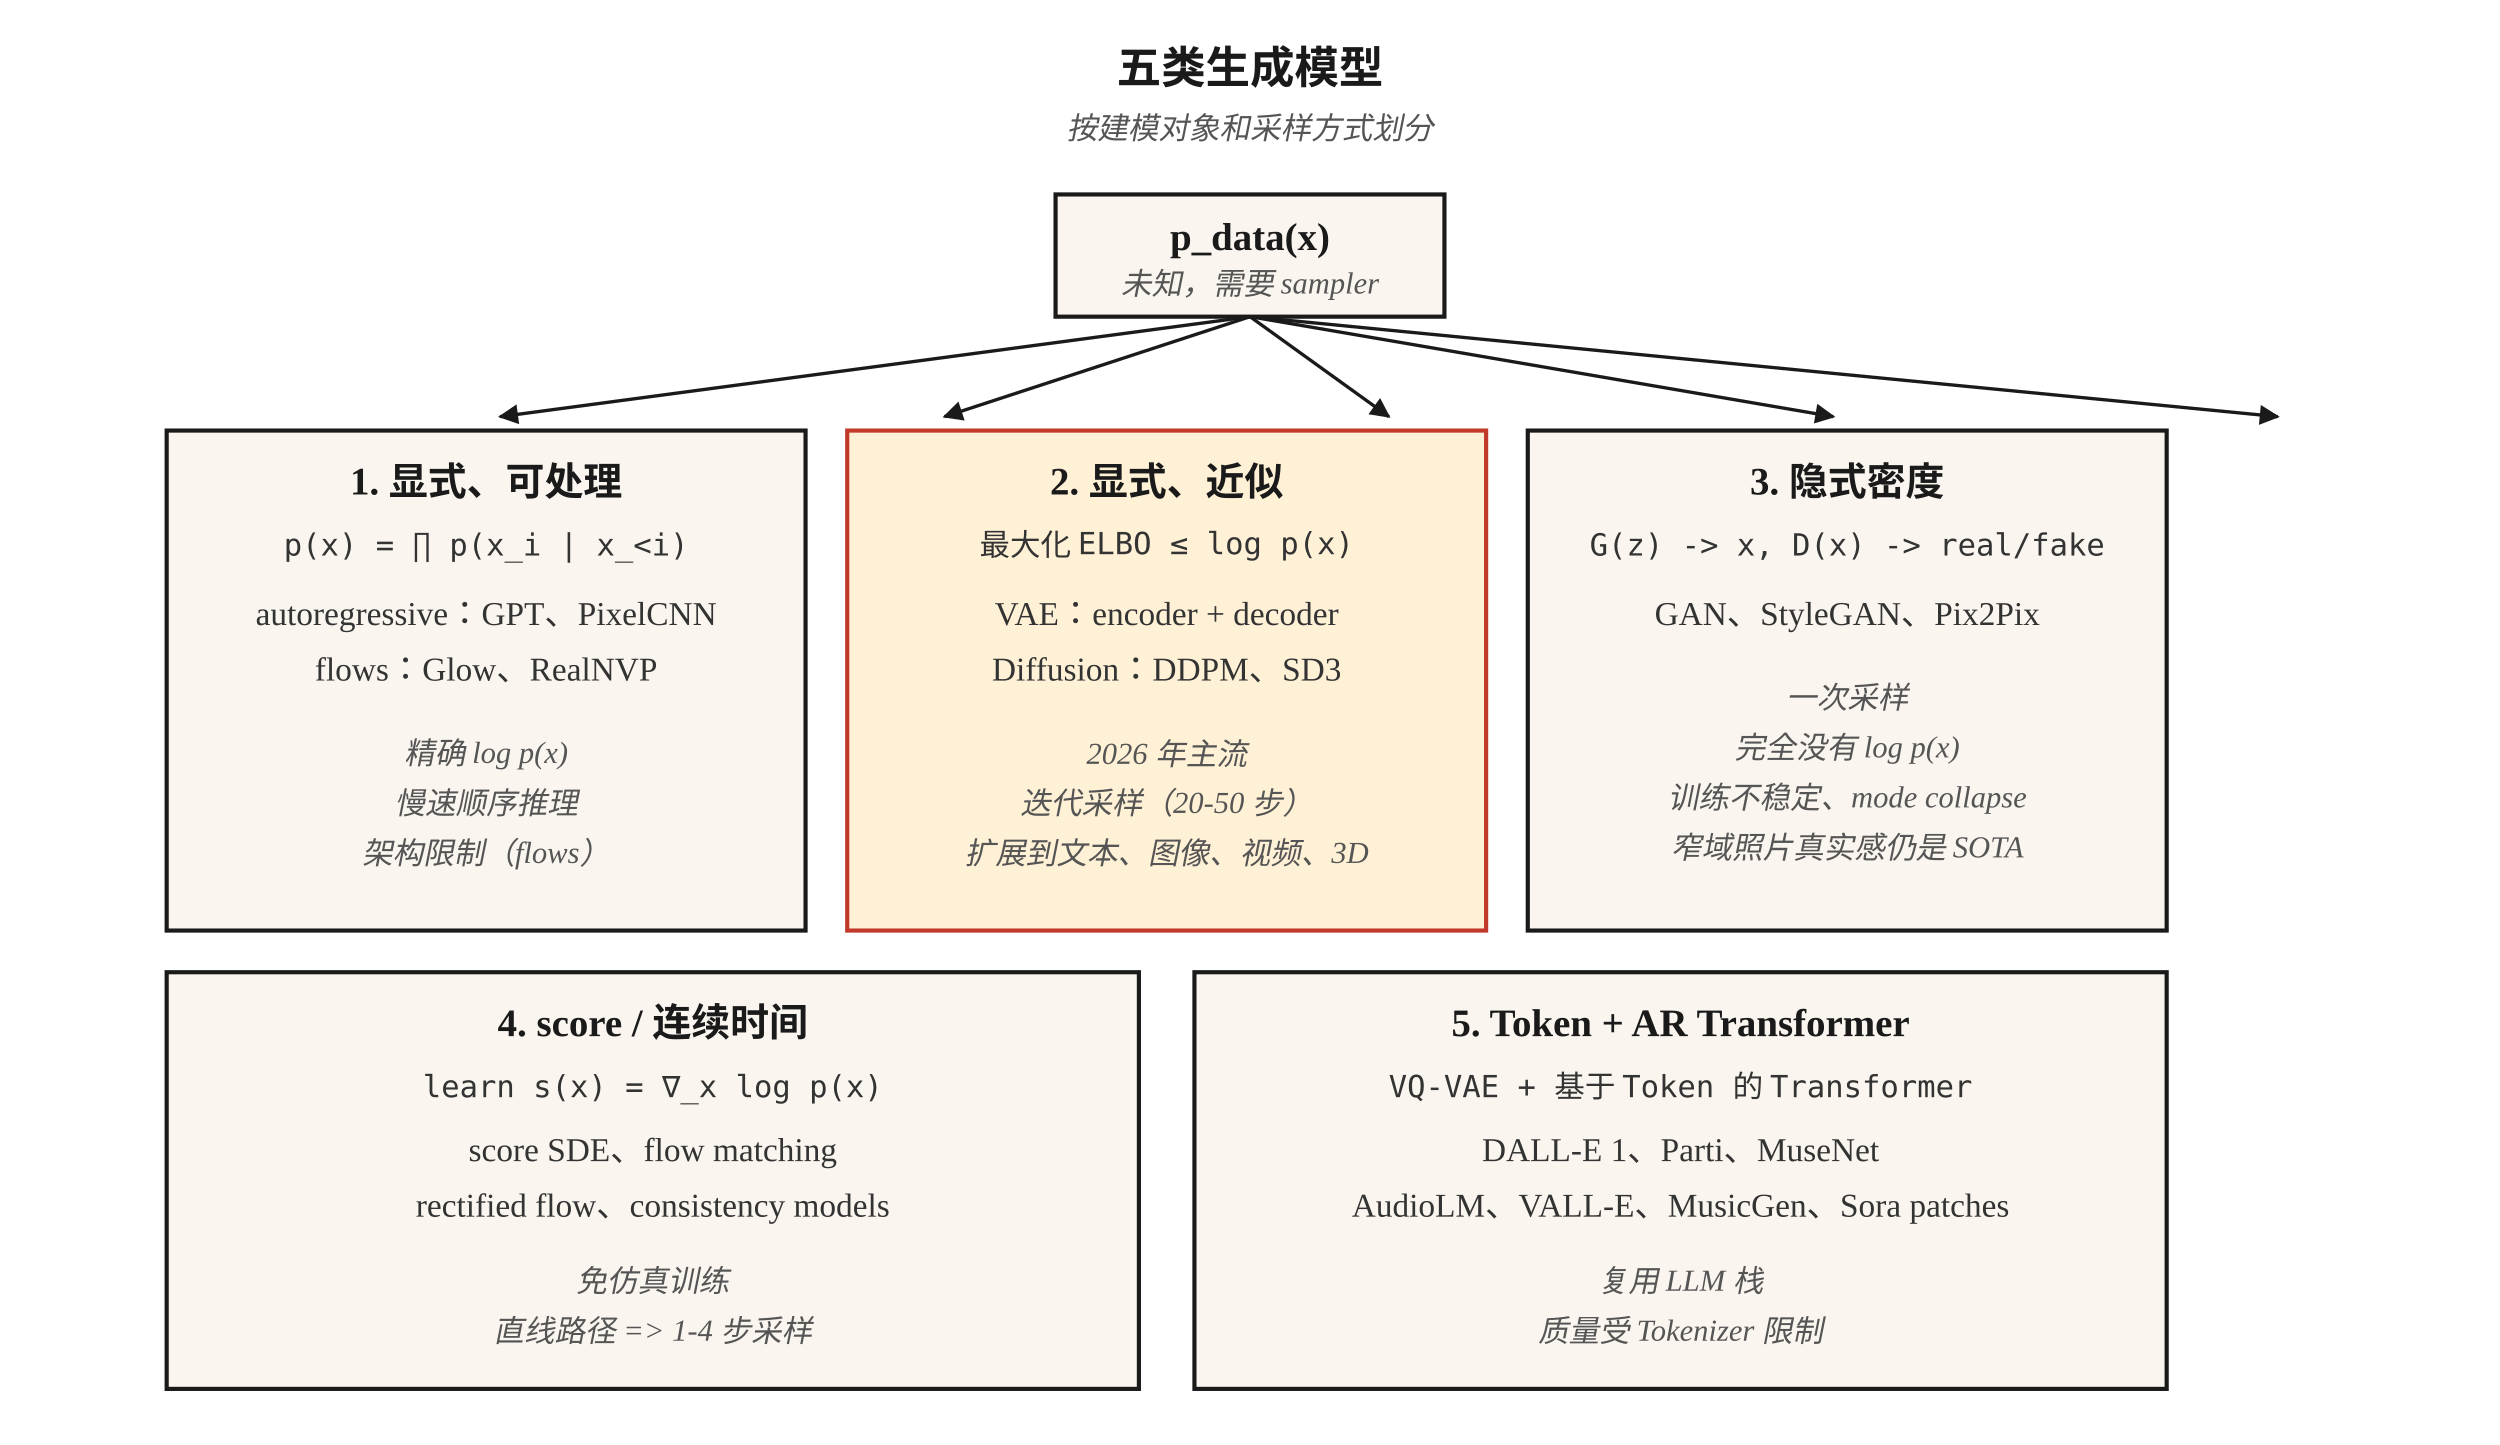
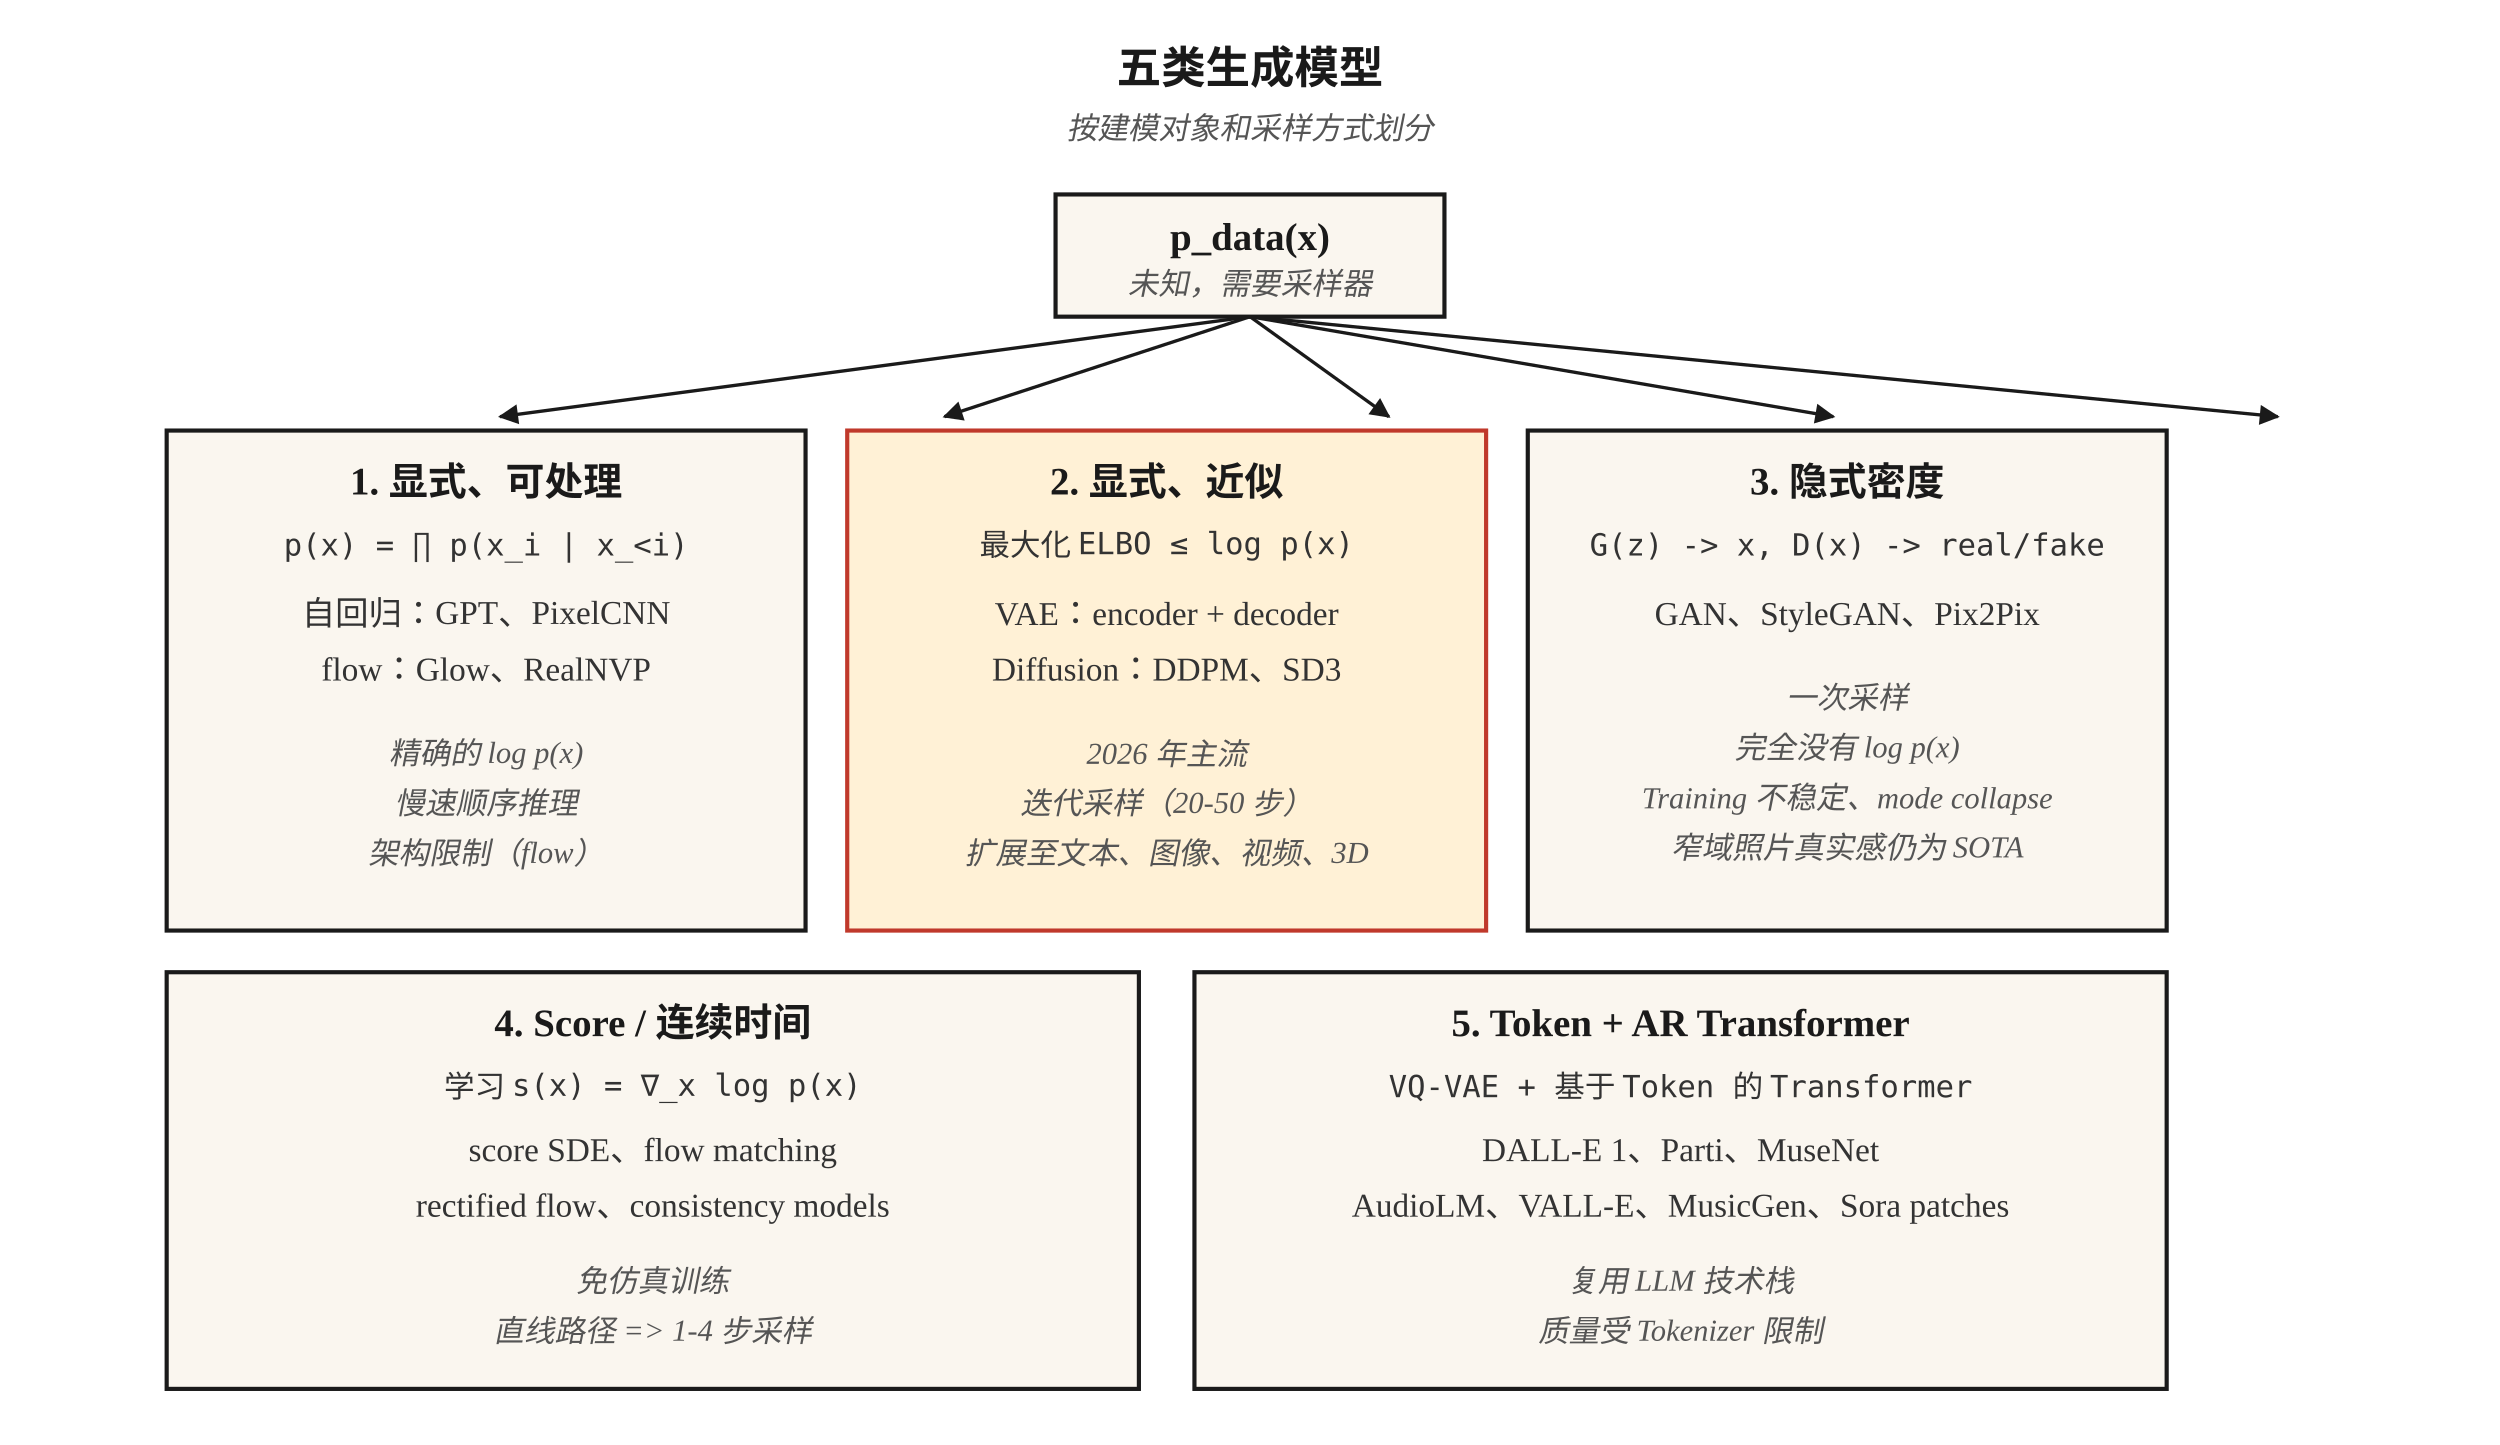
<svg xmlns="http://www.w3.org/2000/svg" viewBox="0 0 900 520" font-family="Georgia, 'Times New Roman', serif">
  <defs>
    <marker id="arrow" viewBox="0 0 10 10" refX="9" refY="5" markerWidth="6" markerHeight="6" orient="auto">
      <path d="M0,0 L10,5 L0,10 z" fill="#1a1a1a" />
    </marker>
    <style>
      .box { fill: #faf6ef; stroke: #1a1a1a; stroke-width: 1.5; }
      .hot { fill: #fff1d6; stroke: #c0392b; stroke-width: 1.5; }
      .label { font-size: 14px; font-weight: 600; fill: #1a1a1a; }
      .content { font-size: 12px; fill: #333; }
      .mono { font-size: 11px; fill: #333; font-family: 'Menlo', monospace; }
      .caption { font-size: 11px; fill: #555; font-style: italic; }
      .title { font-size: 16px; font-weight: 700; fill: #1a1a1a; }
    </style>
  </defs>
  <text x="450" y="30" text-anchor="middle" class="title">五类生成模型</text>
  <text x="450" y="50" text-anchor="middle" class="caption">按建模对象和采样方式划分</text>
  <rect x="380" y="70" width="140" height="44" class="box" />
  <text x="450" y="90" text-anchor="middle" class="label">p_data(x)</text>
-   <text x="450" y="106" text-anchor="middle" class="caption">未知，需要 sampler</text>
+   <text x="450" y="106" text-anchor="middle" class="caption">未知，需要采样器</text>
  <line x1="450" y1="114" x2="180" y2="150" stroke="#1a1a1a" stroke-width="1.2" marker-end="url(#arrow)" />
  <line x1="450" y1="114" x2="340" y2="150" stroke="#1a1a1a" stroke-width="1.2" marker-end="url(#arrow)" />
  <line x1="450" y1="114" x2="500" y2="150" stroke="#1a1a1a" stroke-width="1.2" marker-end="url(#arrow)" />
  <line x1="450" y1="114" x2="660" y2="150" stroke="#1a1a1a" stroke-width="1.2" marker-end="url(#arrow)" />
  <line x1="450" y1="114" x2="820" y2="150" stroke="#1a1a1a" stroke-width="1.2" marker-end="url(#arrow)" />
  <rect x="60" y="155" width="230" height="180" class="box" />
  <text x="175" y="178" text-anchor="middle" class="label">1. 显式、可处理</text>
  <text x="175" y="200" text-anchor="middle" class="mono">p(x) = ∏ p(x_i | x_&lt;i)</text>
-   <text x="175" y="225" text-anchor="middle" class="content">autoregressive：GPT、PixelCNN</text>
-   <text x="175" y="245" text-anchor="middle" class="content">flows：Glow、RealNVP</text>
-   <text x="175" y="275" text-anchor="middle" class="caption">精确 log p(x)</text>
+   <text x="175" y="225" text-anchor="middle" class="content">自回归：GPT、PixelCNN</text>
+   <text x="175" y="245" text-anchor="middle" class="content">flow：Glow、RealNVP</text>
+   <text x="175" y="275" text-anchor="middle" class="caption">精确的 log p(x)</text>
  <text x="175" y="293" text-anchor="middle" class="caption">慢速顺序推理</text>
-   <text x="175" y="311" text-anchor="middle" class="caption">架构限制（flows）</text>
+   <text x="175" y="311" text-anchor="middle" class="caption">架构限制（flow）</text>
  <rect x="305" y="155" width="230" height="180" class="hot" />
  <text x="420" y="178" text-anchor="middle" class="label">2. 显式、近似</text>
  <text x="420" y="200" text-anchor="middle" class="mono">最大化 ELBO ≤ log p(x)</text>
  <text x="420" y="225" text-anchor="middle" class="content">VAE：encoder + decoder</text>
  <text x="420" y="245" text-anchor="middle" class="content">Diffusion：DDPM、SD3</text>
  <text x="420" y="275" text-anchor="middle" class="caption">2026 年主流</text>
  <text x="420" y="293" text-anchor="middle" class="caption">迭代采样（20-50 步）</text>
-   <text x="420" y="311" text-anchor="middle" class="caption">扩展到文本、图像、视频、3D</text>
+   <text x="420" y="311" text-anchor="middle" class="caption">扩展至文本、图像、视频、3D</text>
  <rect x="550" y="155" width="230" height="180" class="box" />
  <text x="665" y="178" text-anchor="middle" class="label">3. 隐式密度</text>
  <text x="665" y="200" text-anchor="middle" class="mono">G(z) -&gt; x,  D(x) -&gt; real/fake</text>
  <text x="665" y="225" text-anchor="middle" class="content">GAN、StyleGAN、Pix2Pix</text>
  <text x="665" y="255" text-anchor="middle" class="caption">一次采样</text>
  <text x="665" y="273" text-anchor="middle" class="caption">完全没有 log p(x)</text>
-   <text x="665" y="291" text-anchor="middle" class="caption">训练不稳定、mode collapse</text>
-   <text x="665" y="309" text-anchor="middle" class="caption">窄域照片真实感仍是 SOTA</text>
+   <text x="665" y="291" text-anchor="middle" class="caption">Training 不稳定、mode collapse</text>
+   <text x="665" y="309" text-anchor="middle" class="caption">窄域照片真实感仍为 SOTA</text>
  <rect x="60" y="350" width="350" height="150" class="box" />
-   <text x="235" y="373" text-anchor="middle" class="label">4. score / 连续时间</text>
-   <text x="235" y="395" text-anchor="middle" class="mono">learn s(x) = ∇_x log p(x)</text>
+   <text x="235" y="373" text-anchor="middle" class="label">4. Score / 连续时间</text>
+   <text x="235" y="395" text-anchor="middle" class="mono">学习 s(x) = ∇_x log p(x)</text>
  <text x="235" y="418" text-anchor="middle" class="content">score SDE、flow matching</text>
  <text x="235" y="438" text-anchor="middle" class="content">rectified flow、consistency models</text>
  <text x="235" y="465" text-anchor="middle" class="caption">免仿真训练</text>
  <text x="235" y="483" text-anchor="middle" class="caption">直线路径 =&gt; 1-4 步采样</text>
  <rect x="430" y="350" width="350" height="150" class="box" />
  <text x="605" y="373" text-anchor="middle" class="label">5. Token + AR Transformer</text>
  <text x="605" y="395" text-anchor="middle" class="mono">VQ-VAE + 基于 Token 的 Transformer</text>
  <text x="605" y="418" text-anchor="middle" class="content">DALL-E 1、Parti、MuseNet</text>
  <text x="605" y="438" text-anchor="middle" class="content">AudioLM、VALL-E、MusicGen、Sora patches</text>
-   <text x="605" y="465" text-anchor="middle" class="caption">复用 LLM 栈</text>
+   <text x="605" y="465" text-anchor="middle" class="caption">复用 LLM 技术栈</text>
  <text x="605" y="483" text-anchor="middle" class="caption">质量受 Tokenizer 限制</text>
</svg>
